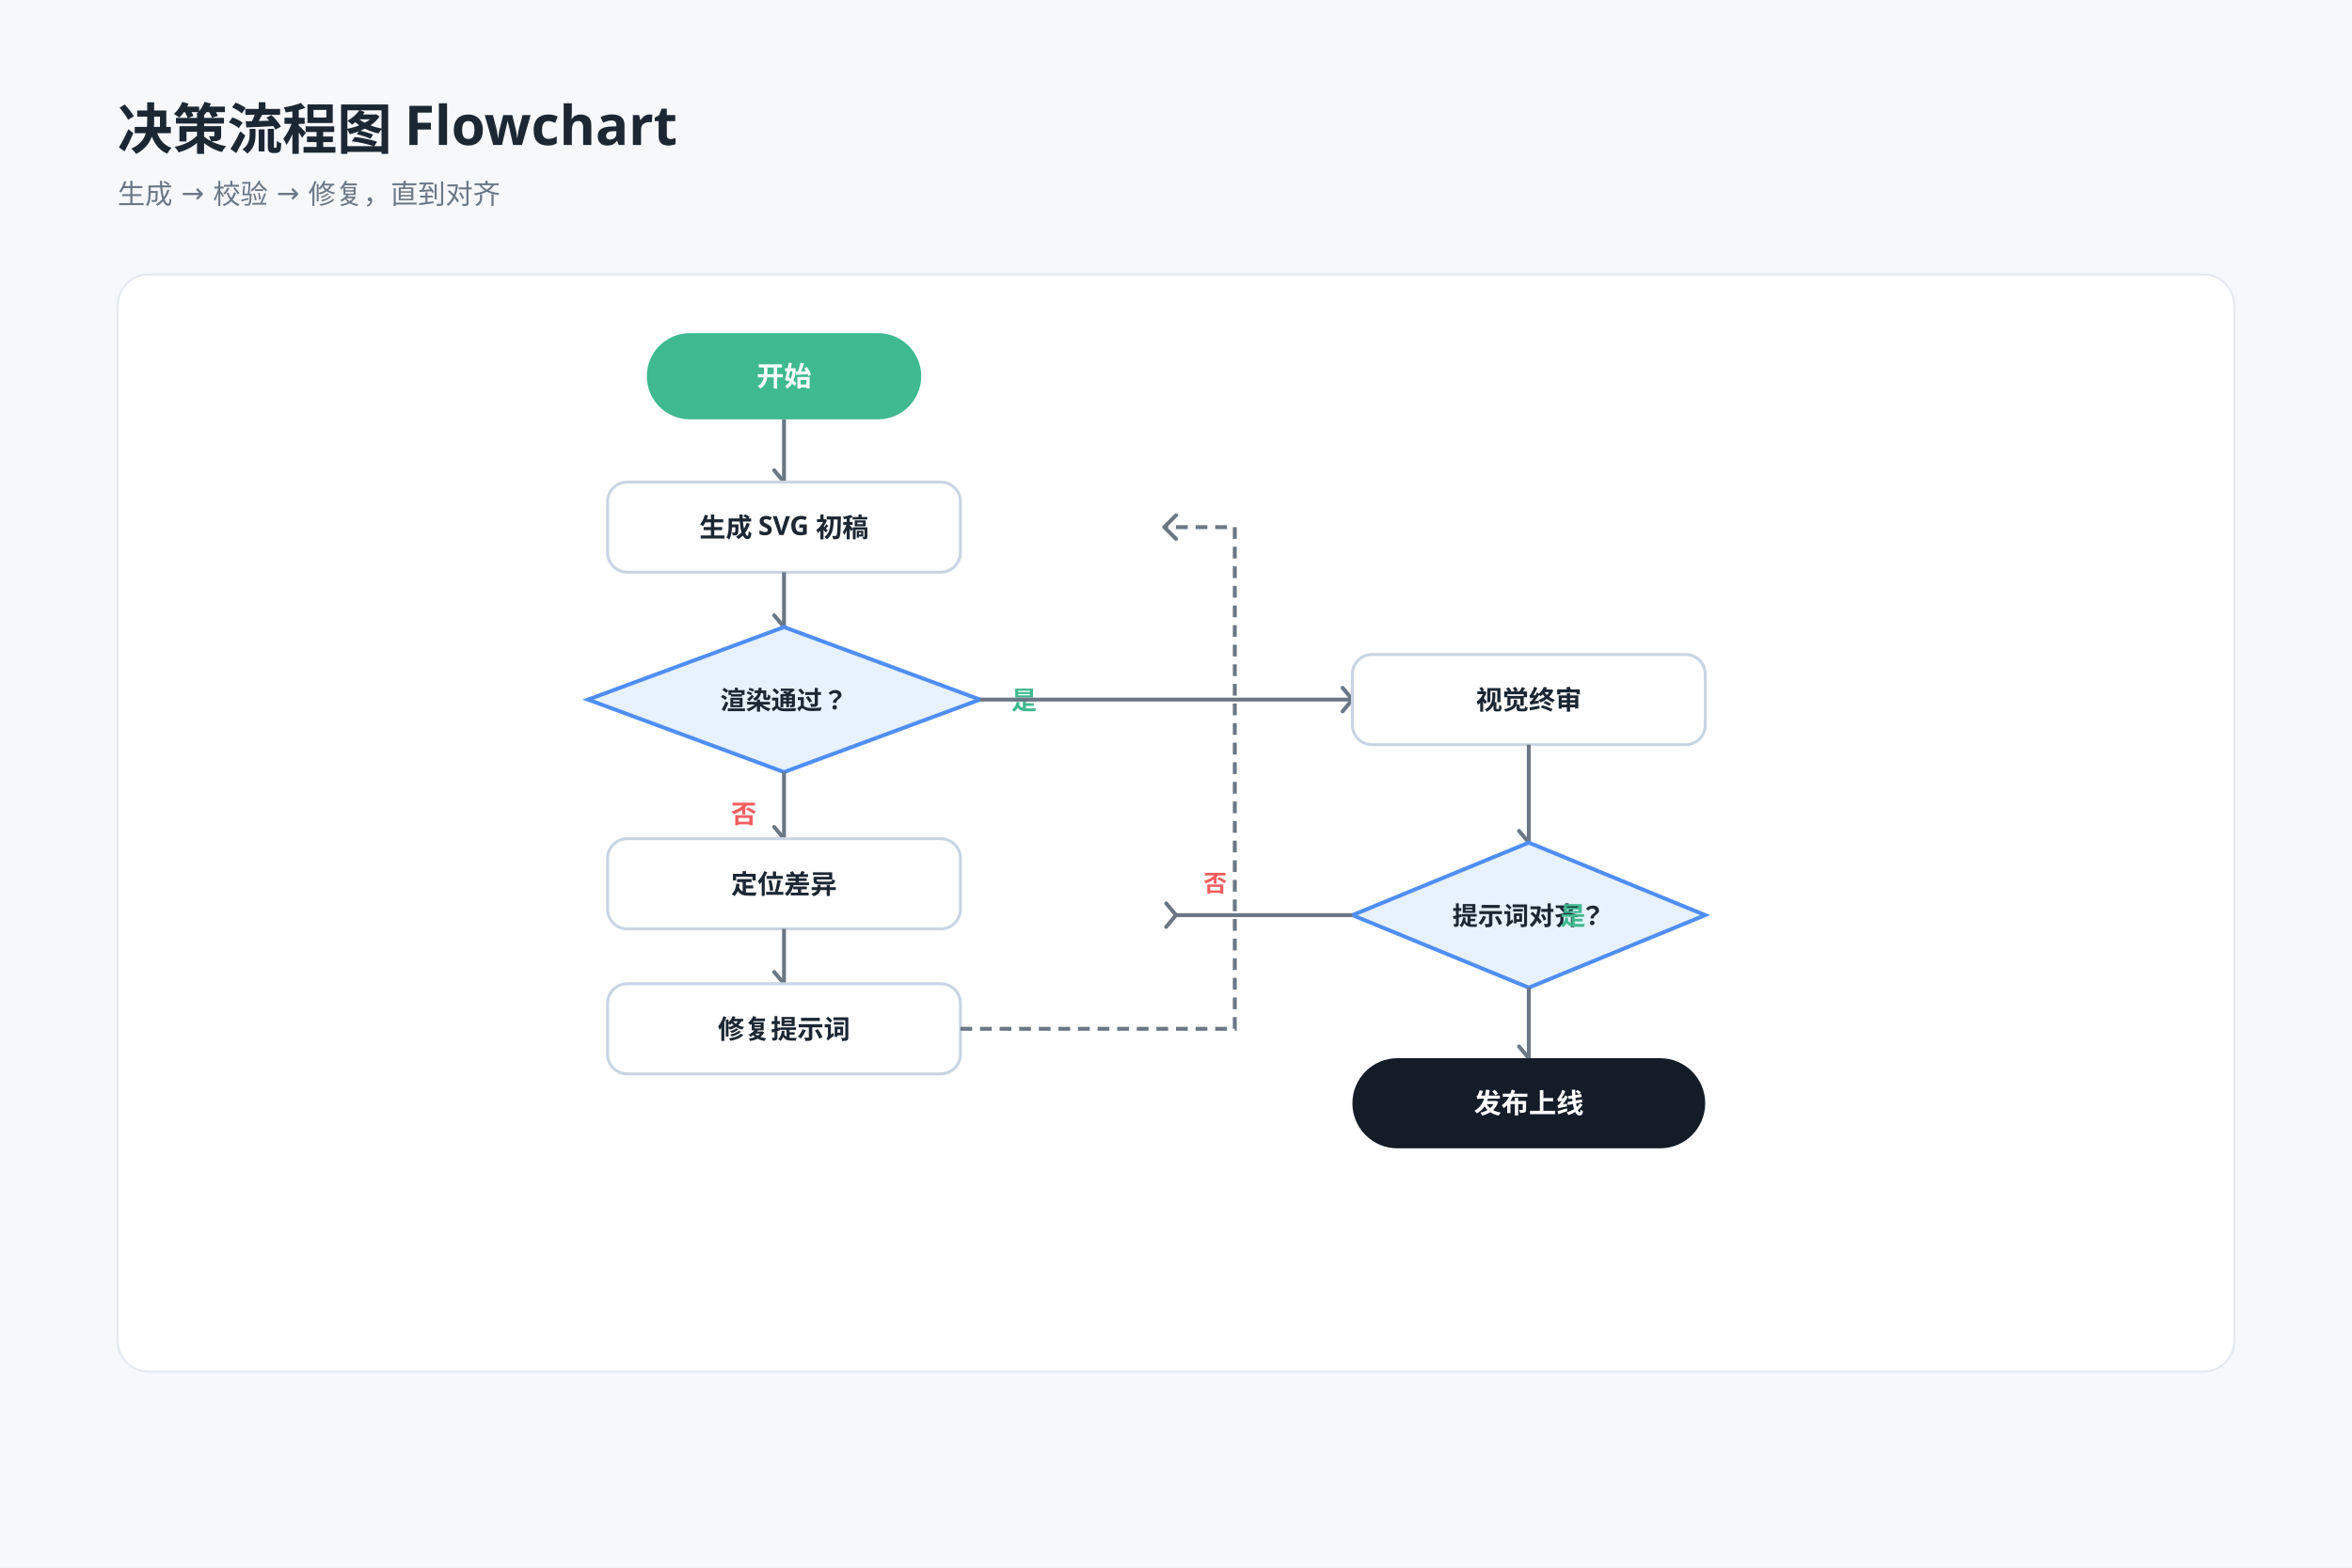
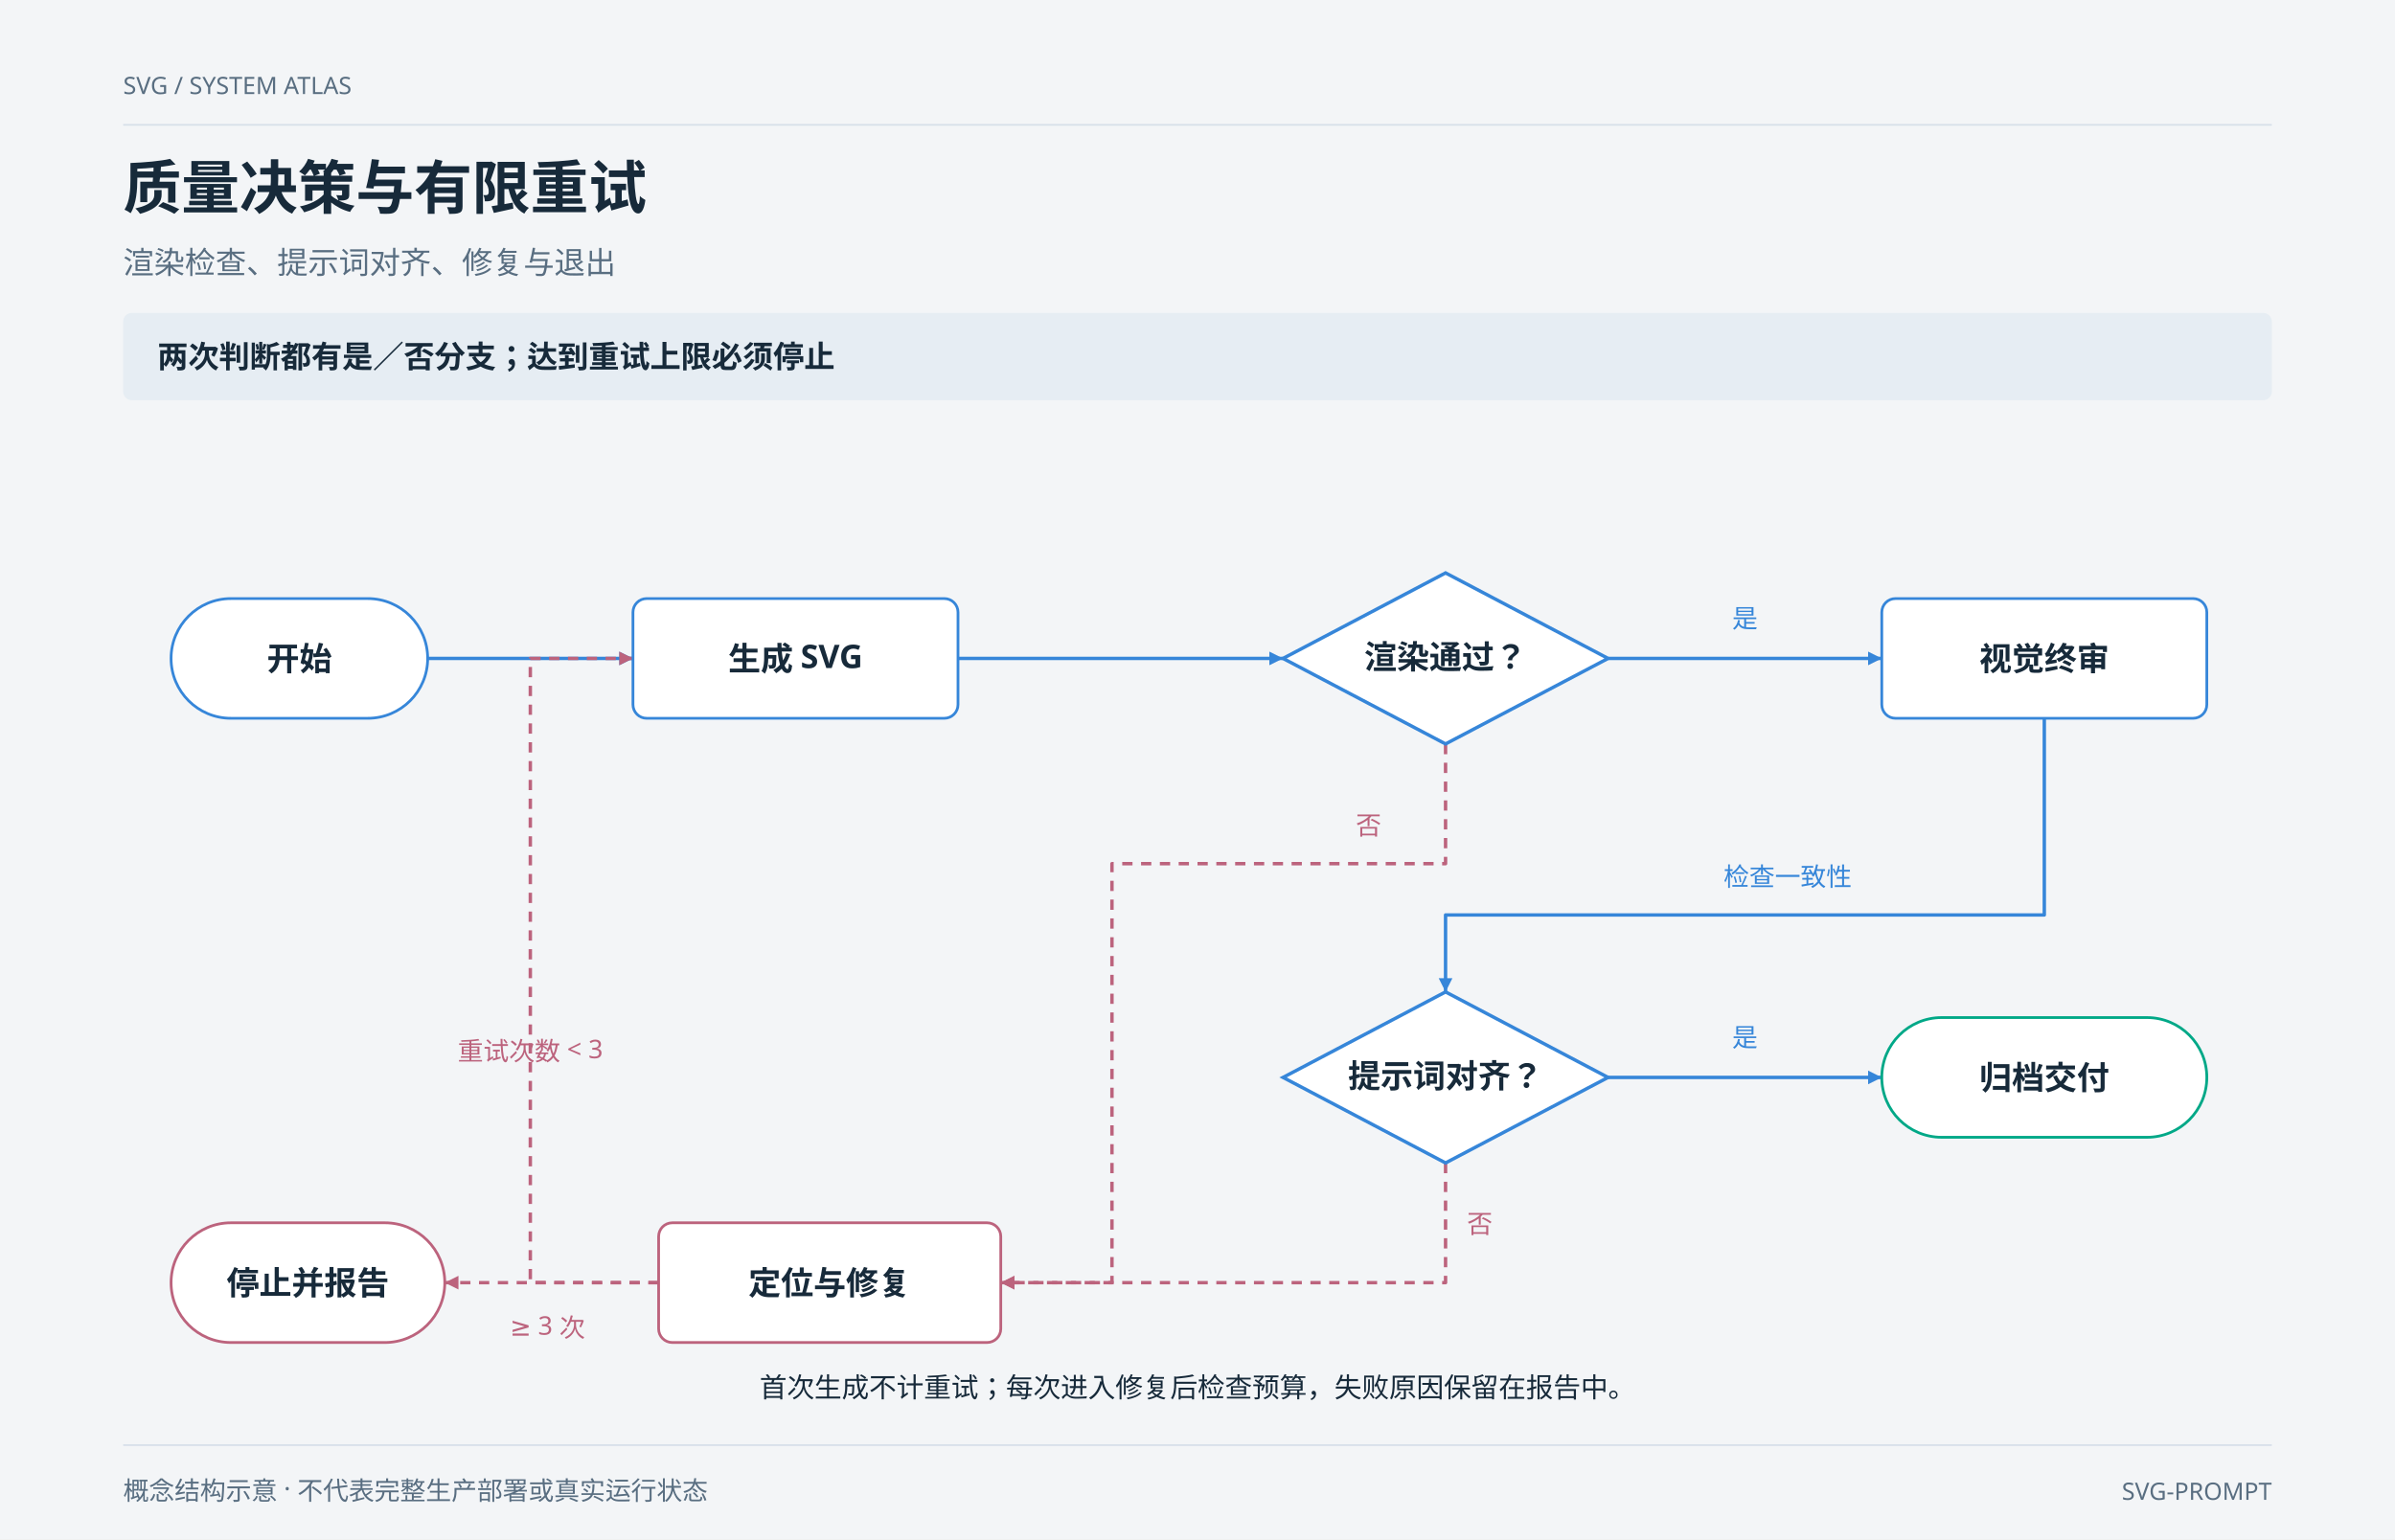
- <svg xmlns="http://www.w3.org/2000/svg" width="1200" height="800" viewBox="0 0 1200 800" font-family="PingFang SC, Hiragino Sans GB, Microsoft YaHei, sans-serif">
-   <rect width="1200" height="800" fill="#f6f8fb" />
-   <text x="60" y="76" font-size="28" font-weight="700" fill="#1c2733">决策流程图 Flowchart</text>
-   <text x="60" y="104" font-size="14" fill="#6b7785">生成 → 校验 → 修复，直到对齐</text>
-   <g>
-     <rect x="60" y="140" width="1080" height="560" rx="16" fill="#ffffff" stroke="#e3e8ef" />
+ <svg xmlns="http://www.w3.org/2000/svg" width="1400" height="900" viewBox="0 0 1400 900" font-family="PingFang SC, Microsoft YaHei, sans-serif" role="img" aria-labelledby="title desc">
+   <defs>
+     <marker id="arrow-call" viewBox="0 0 10 10" refX="10" refY="5" markerWidth="8" markerHeight="8" markerUnits="userSpaceOnUse" orient="auto">
+       <path d="M 0 0 L 10 5 L 0 10 Z" fill="#3686d9" />
+     </marker>
+     <marker id="arrow-event" viewBox="0 0 10 10" refX="10" refY="5" markerWidth="8" markerHeight="8" markerUnits="userSpaceOnUse" orient="auto">
+       <path d="M 0 0 L 10 5 L 0 10 Z" fill="#d99431" />
+     </marker>
+     <marker id="arrow-data" viewBox="0 0 10 10" refX="10" refY="5" markerWidth="8" markerHeight="8" markerUnits="userSpaceOnUse" orient="auto">
+       <path d="M 0 0 L 10 5 L 0 10 Z" fill="#00a887" />
+     </marker>
+     <marker id="arrow-control" viewBox="0 0 10 10" refX="10" refY="5" markerWidth="8" markerHeight="8" markerUnits="userSpaceOnUse" orient="auto">
+       <path d="M 0 0 L 10 5 L 0 10 Z" fill="#bc637d" />
+     </marker>
+     <marker id="arrow-neutral" viewBox="0 0 10 10" refX="10" refY="5" markerWidth="8" markerHeight="8" markerUnits="userSpaceOnUse" orient="auto">
+       <path d="M 0 0 L 10 5 L 0 10 Z" fill="#8093a6" />
+     </marker>
+   </defs>
+   <rect width="1400" height="900" fill="#f3f5f7" />
+   <text x="72" y="55" fill="#596e81" font-size="14" text-anchor="start" font-weight="400">SVG / SYSTEM ATLAS</text>
+   <line x1="72" y1="73" x2="1328" y2="73" stroke="#d7e0e9" />
+   <text x="72" y="122" fill="#172a3a" font-size="34" text-anchor="start" font-weight="700">质量决策与有限重试</text>
+   <text x="72" y="160" fill="#596e81" font-size="18" text-anchor="start" font-weight="400">渲染检查、提示词对齐、修复与退出</text>
+   <rect x="72" y="183" width="1256" height="51" rx="5" fill="#e6edf3" />
+   <text x="92" y="215" fill="#172a3a" font-size="18" text-anchor="start" font-weight="600">两次判断都有是／否分支；达到重试上限必须停止</text>
+   <polyline id="edge-1" data-edge="edge-1" data-source="start" data-target="generate" data-source-port="r" data-target-port="l" data-guard="" data-route="ports" points="250,385 370,385" fill="none" stroke="#3686d9" stroke-width="2" stroke-linejoin="round" marker-end="url(#arrow-call)" />
+   <polyline id="edge-2" data-edge="edge-2" data-source="generate" data-target="render" data-source-port="r" data-target-port="l" data-guard="" data-route="ports" points="560,385 750,385" fill="none" stroke="#3686d9" stroke-width="2" stroke-linejoin="round" marker-end="url(#arrow-call)" />
+   <polyline id="edge-3" data-edge="edge-3" data-source="render" data-target="review" data-source-port="r" data-target-port="l" data-guard="是" data-route="ports" points="940,385 1100,385" fill="none" stroke="#3686d9" stroke-width="2" stroke-linejoin="round" marker-end="url(#arrow-call)" />
+   <polyline id="edge-4" data-edge="edge-4" data-source="render" data-target="fix" data-source-port="b" data-target-port="r" data-guard="否" data-route="ports" points="845,435 845,505 650,505 650,750 585,750" fill="none" stroke="#bc637d" stroke-width="2" stroke-linejoin="round" marker-end="url(#arrow-control)" stroke-dasharray="6 5" />
+   <polyline id="edge-5" data-edge="edge-5" data-source="review" data-target="aligned" data-source-port="b" data-target-port="t" data-guard="" data-route="ports" points="1195,420 1195,535 845,535 845,580" fill="none" stroke="#3686d9" stroke-width="2" stroke-linejoin="round" marker-end="url(#arrow-call)" />
+   <polyline id="edge-6" data-edge="edge-6" data-source="aligned" data-target="publish" data-source-port="r" data-target-port="l" data-guard="是" data-route="ports" points="940,630 1100,630" fill="none" stroke="#3686d9" stroke-width="2" stroke-linejoin="round" marker-end="url(#arrow-call)" />
+   <polyline id="edge-7" data-edge="edge-7" data-source="aligned" data-target="fix" data-source-port="b" data-target-port="r" data-guard="否" data-route="ports" points="845,680 845,750 585,750" fill="none" stroke="#bc637d" stroke-width="2" stroke-linejoin="round" marker-end="url(#arrow-control)" stroke-dasharray="6 5" />
+   <polyline id="edge-8" data-edge="edge-8" data-source="fix" data-target="generate" data-source-port="l" data-target-port="l" data-guard="retry&lt;3" data-route="ports" points="385,750 310,750 310,385 370,385" fill="none" stroke="#bc637d" stroke-width="2" stroke-linejoin="round" marker-end="url(#arrow-control)" stroke-dasharray="6 5" />
+   <polyline id="edge-9" data-edge="edge-9" data-source="fix" data-target="stop" data-source-port="l" data-target-port="r" data-guard="retry&gt;=3" data-route="ports" points="385,750 260,750" fill="none" stroke="#bc637d" stroke-width="2" stroke-linejoin="round" marker-end="url(#arrow-control)" stroke-dasharray="6 5" />
+   <g id="node-start" data-node="start" data-kind="pill" data-terminal="false" data-start="true" data-box="100,350,150,70">
+     <rect x="100" y="350" width="150" height="70" rx="35.0" fill="#ffffff" stroke="#3686d9" stroke-width="1.6" />
+     <text x="175.0" y="392.0" fill="#172a3a" font-size="19" text-anchor="middle" font-weight="600">开始</text>
  </g>
-   <rect x="330" y="170" width="140" height="44" rx="22" fill="#3fb98f" />
-   <text x="400" y="197" font-size="14" fill="#fff" text-anchor="middle" font-weight="700">开始</text>
-   <line x1="400" y1="214" x2="400" y2="246" stroke="#6b7785" stroke-width="2" />
-   <path d="M 395 240 L 400 246 L 395 252" fill="none" stroke="#6b7785" stroke-width="2" stroke-linecap="round" stroke-linejoin="round" />
-   <rect x="310" y="246" width="180" height="46" rx="10" fill="#fff" stroke="#c9d4e3" stroke-width="1.5" />
-   <text x="400" y="274" font-size="13.5" fill="#1c2733" text-anchor="middle" font-weight="600">生成 SVG 初稿</text>
-   <line x1="400" y1="292" x2="400" y2="320" stroke="#6b7785" stroke-width="2" />
-   <path d="M 395 314 L 400 320 L 395 326" fill="none" stroke="#6b7785" stroke-width="2" stroke-linecap="round" stroke-linejoin="round" />
-   <path d="M 400 320 L 500 357 L 400 394 L 300 357 Z" fill="#e8f1fe" stroke="#4f8ef7" stroke-width="2" />
-   <text x="400" y="362" font-size="13" fill="#1c2733" text-anchor="middle" font-weight="600">渲染通过？</text>
-   <text x="516" y="362" font-size="13" fill="#3fb98f" text-anchor="start" font-weight="700">是</text>
-   <line x1="500" y1="357" x2="690" y2="357" stroke="#6b7785" stroke-width="2" />
-   <path d="M 685 351 L 690 357 L 685 363" fill="none" stroke="#6b7785" stroke-width="2" stroke-linecap="round" stroke-linejoin="round" />
-   <rect x="690" y="334" width="180" height="46" rx="10" fill="#fff" stroke="#c9d4e3" stroke-width="1.5" />
-   <text x="780" y="362" font-size="13.5" fill="#1c2733" text-anchor="middle" font-weight="600">视觉终审</text>
-   <text x="386" y="420" font-size="13" fill="#f65e5e" text-anchor="end" font-weight="700">否</text>
-   <line x1="400" y1="394" x2="400" y2="428" stroke="#6b7785" stroke-width="2" />
-   <path d="M 395 422 L 400 428 L 395 434" fill="none" stroke="#6b7785" stroke-width="2" stroke-linecap="round" stroke-linejoin="round" />
-   <rect x="310" y="428" width="180" height="46" rx="10" fill="#fff" stroke="#c9d4e3" stroke-width="1.5" />
-   <text x="400" y="456" font-size="13.5" fill="#1c2733" text-anchor="middle" font-weight="600">定位差异</text>
-   <line x1="400" y1="474" x2="400" y2="502" stroke="#6b7785" stroke-width="2" />
-   <path d="M 395 496 L 400 502 L 395 508" fill="none" stroke="#6b7785" stroke-width="2" stroke-linecap="round" stroke-linejoin="round" />
-   <rect x="310" y="502" width="180" height="46" rx="10" fill="#fff" stroke="#c9d4e3" stroke-width="1.5" />
-   <text x="400" y="530" font-size="13.5" fill="#1c2733" text-anchor="middle" font-weight="600">修复提示词</text>
-   <path d="M 490 525 H 630 V 269 H 594" fill="none" stroke="#6b7785" stroke-width="2" stroke-dasharray="6 4" />
-   <path d="M 600 263 L 594 269 L 600 275" fill="none" stroke="#6b7785" stroke-width="2" stroke-linecap="round" stroke-linejoin="round" />
-   <line x1="780" y1="380" x2="780" y2="430" stroke="#6b7785" stroke-width="2" />
-   <path d="M 775 424 L 780 430 L 775 436" fill="none" stroke="#6b7785" stroke-width="2" stroke-linecap="round" stroke-linejoin="round" />
-   <path d="M 780 430 L 870 467 L 780 504 L 690 467 Z" fill="#e8f1fe" stroke="#4f8ef7" stroke-width="2" />
-   <text x="780" y="472" font-size="13" fill="#1c2733" text-anchor="middle" font-weight="600">提示词对齐？</text>
-   <text x="796" y="472" font-size="13" fill="#3fb98f" text-anchor="start" font-weight="700">是</text>
-   <line x1="780" y1="504" x2="780" y2="540" stroke="#6b7785" stroke-width="2" />
-   <path d="M 775 534 L 780 540 L 775 546" fill="none" stroke="#6b7785" stroke-width="2" stroke-linecap="round" stroke-linejoin="round" />
-   <rect x="690" y="540" width="180" height="46" rx="23" fill="#141c28" />
-   <text x="780" y="568" font-size="14" fill="#fff" text-anchor="middle" font-weight="700">发布上线</text>
-   <line x1="690" y1="467" x2="600" y2="467" stroke="#6b7785" stroke-width="2" />
-   <path d="M 595 461 L 600 467 L 595 473" fill="none" stroke="#6b7785" stroke-width="2" stroke-linecap="round" stroke-linejoin="round" />
-   <text x="614" y="455" font-size="12" fill="#f65e5e" text-anchor="start" font-weight="700">否</text>
+   <g id="node-generate" data-node="generate" data-kind="box" data-terminal="false" data-start="false" data-box="370,350,190,70">
+     <rect x="370" y="350" width="190" height="70" rx="8" fill="#ffffff" stroke="#3686d9" stroke-width="1.6" />
+     <text x="465.0" y="392.0" fill="#172a3a" font-size="19" text-anchor="middle" font-weight="600">生成 SVG</text>
+   </g>
+   <g id="node-render" data-node="render" data-kind="diamond" data-terminal="false" data-start="false" data-box="750,335,190,100">
+     <path d="M 845 335 L 940 385 L 845 435 L 750 385 Z" fill="#ffffff" stroke="#3686d9" stroke-width="2" />
+     <text x="845.0" y="391.0" fill="#172a3a" font-size="19" text-anchor="middle" font-weight="600">渲染通过？</text>
+   </g>
+   <g id="node-review" data-node="review" data-kind="box" data-terminal="false" data-start="false" data-box="1100,350,190,70">
+     <rect x="1100" y="350" width="190" height="70" rx="8" fill="#ffffff" stroke="#3686d9" stroke-width="1.6" />
+     <text x="1195.0" y="392.0" fill="#172a3a" font-size="19" text-anchor="middle" font-weight="600">视觉终审</text>
+   </g>
+   <g id="node-aligned" data-node="aligned" data-kind="diamond" data-terminal="false" data-start="false" data-box="750,580,190,100">
+     <path d="M 845 580 L 940 630 L 845 680 L 750 630 Z" fill="#ffffff" stroke="#3686d9" stroke-width="2" />
+     <text x="845.0" y="636.0" fill="#172a3a" font-size="19" text-anchor="middle" font-weight="600">提示词对齐？</text>
+   </g>
+   <g id="node-publish" data-node="publish" data-kind="pill" data-terminal="true" data-start="false" data-box="1100,595,190,70">
+     <rect x="1100" y="595" width="190" height="70" rx="35.0" fill="#ffffff" stroke="#00a887" stroke-width="1.6" />
+     <text x="1195.0" y="637.0" fill="#172a3a" font-size="19" text-anchor="middle" font-weight="600">归档交付</text>
+   </g>
+   <g id="node-fix" data-node="fix" data-kind="box" data-terminal="false" data-start="false" data-box="385,715,200,70">
+     <rect x="385" y="715" width="200" height="70" rx="8" fill="#ffffff" stroke="#bc637d" stroke-width="1.6" />
+     <text x="485.0" y="757.0" fill="#172a3a" font-size="19" text-anchor="middle" font-weight="600">定位与修复</text>
+   </g>
+   <g id="node-stop" data-node="stop" data-kind="pill" data-terminal="true" data-start="false" data-box="100,715,160,70">
+     <rect x="100" y="715" width="160" height="70" rx="35.0" fill="#ffffff" stroke="#bc637d" stroke-width="1.6" />
+     <text x="180.0" y="757.0" fill="#172a3a" font-size="19" text-anchor="middle" font-weight="600">停止并报告</text>
+   </g>
+   <text x="1020" y="367" fill="#3686d9" font-size="15" text-anchor="middle" font-weight="400">是</text>
+   <text x="800" y="488" fill="#bc637d" font-size="15" text-anchor="middle" font-weight="400">否</text>
+   <text x="1045" y="518" fill="#3686d9" font-size="15" text-anchor="middle" font-weight="400">检查一致性</text>
+   <text x="1020" y="612" fill="#3686d9" font-size="15" text-anchor="middle" font-weight="400">是</text>
+   <text x="865" y="721" fill="#bc637d" font-size="15" text-anchor="middle" font-weight="400">否</text>
+   <text x="310" y="620" fill="#bc637d" font-size="15" text-anchor="middle" font-weight="400">重试次数 &lt; 3</text>
+   <text x="320" y="781" fill="#bc637d" font-size="15" text-anchor="middle" font-weight="400">≥ 3 次</text>
+   <text x="700" y="817" fill="#172a3a" font-size="16" text-anchor="middle" font-weight="400">首次生成不计重试；每次进入修复后检查预算，失败原因保留在报告中。</text>
+   <line x1="72" y1="845" x2="1328" y2="845" stroke="#d7e0e9" />
+   <text x="72" y="877" fill="#596e81" font-size="15" text-anchor="start" font-weight="400">概念结构示意 · 不代表完整生产部署或真实运行状态</text>
+   <text x="1328" y="877" fill="#596e81" font-size="14" text-anchor="end" font-weight="400">SVG-PROMPT</text>
</svg>
